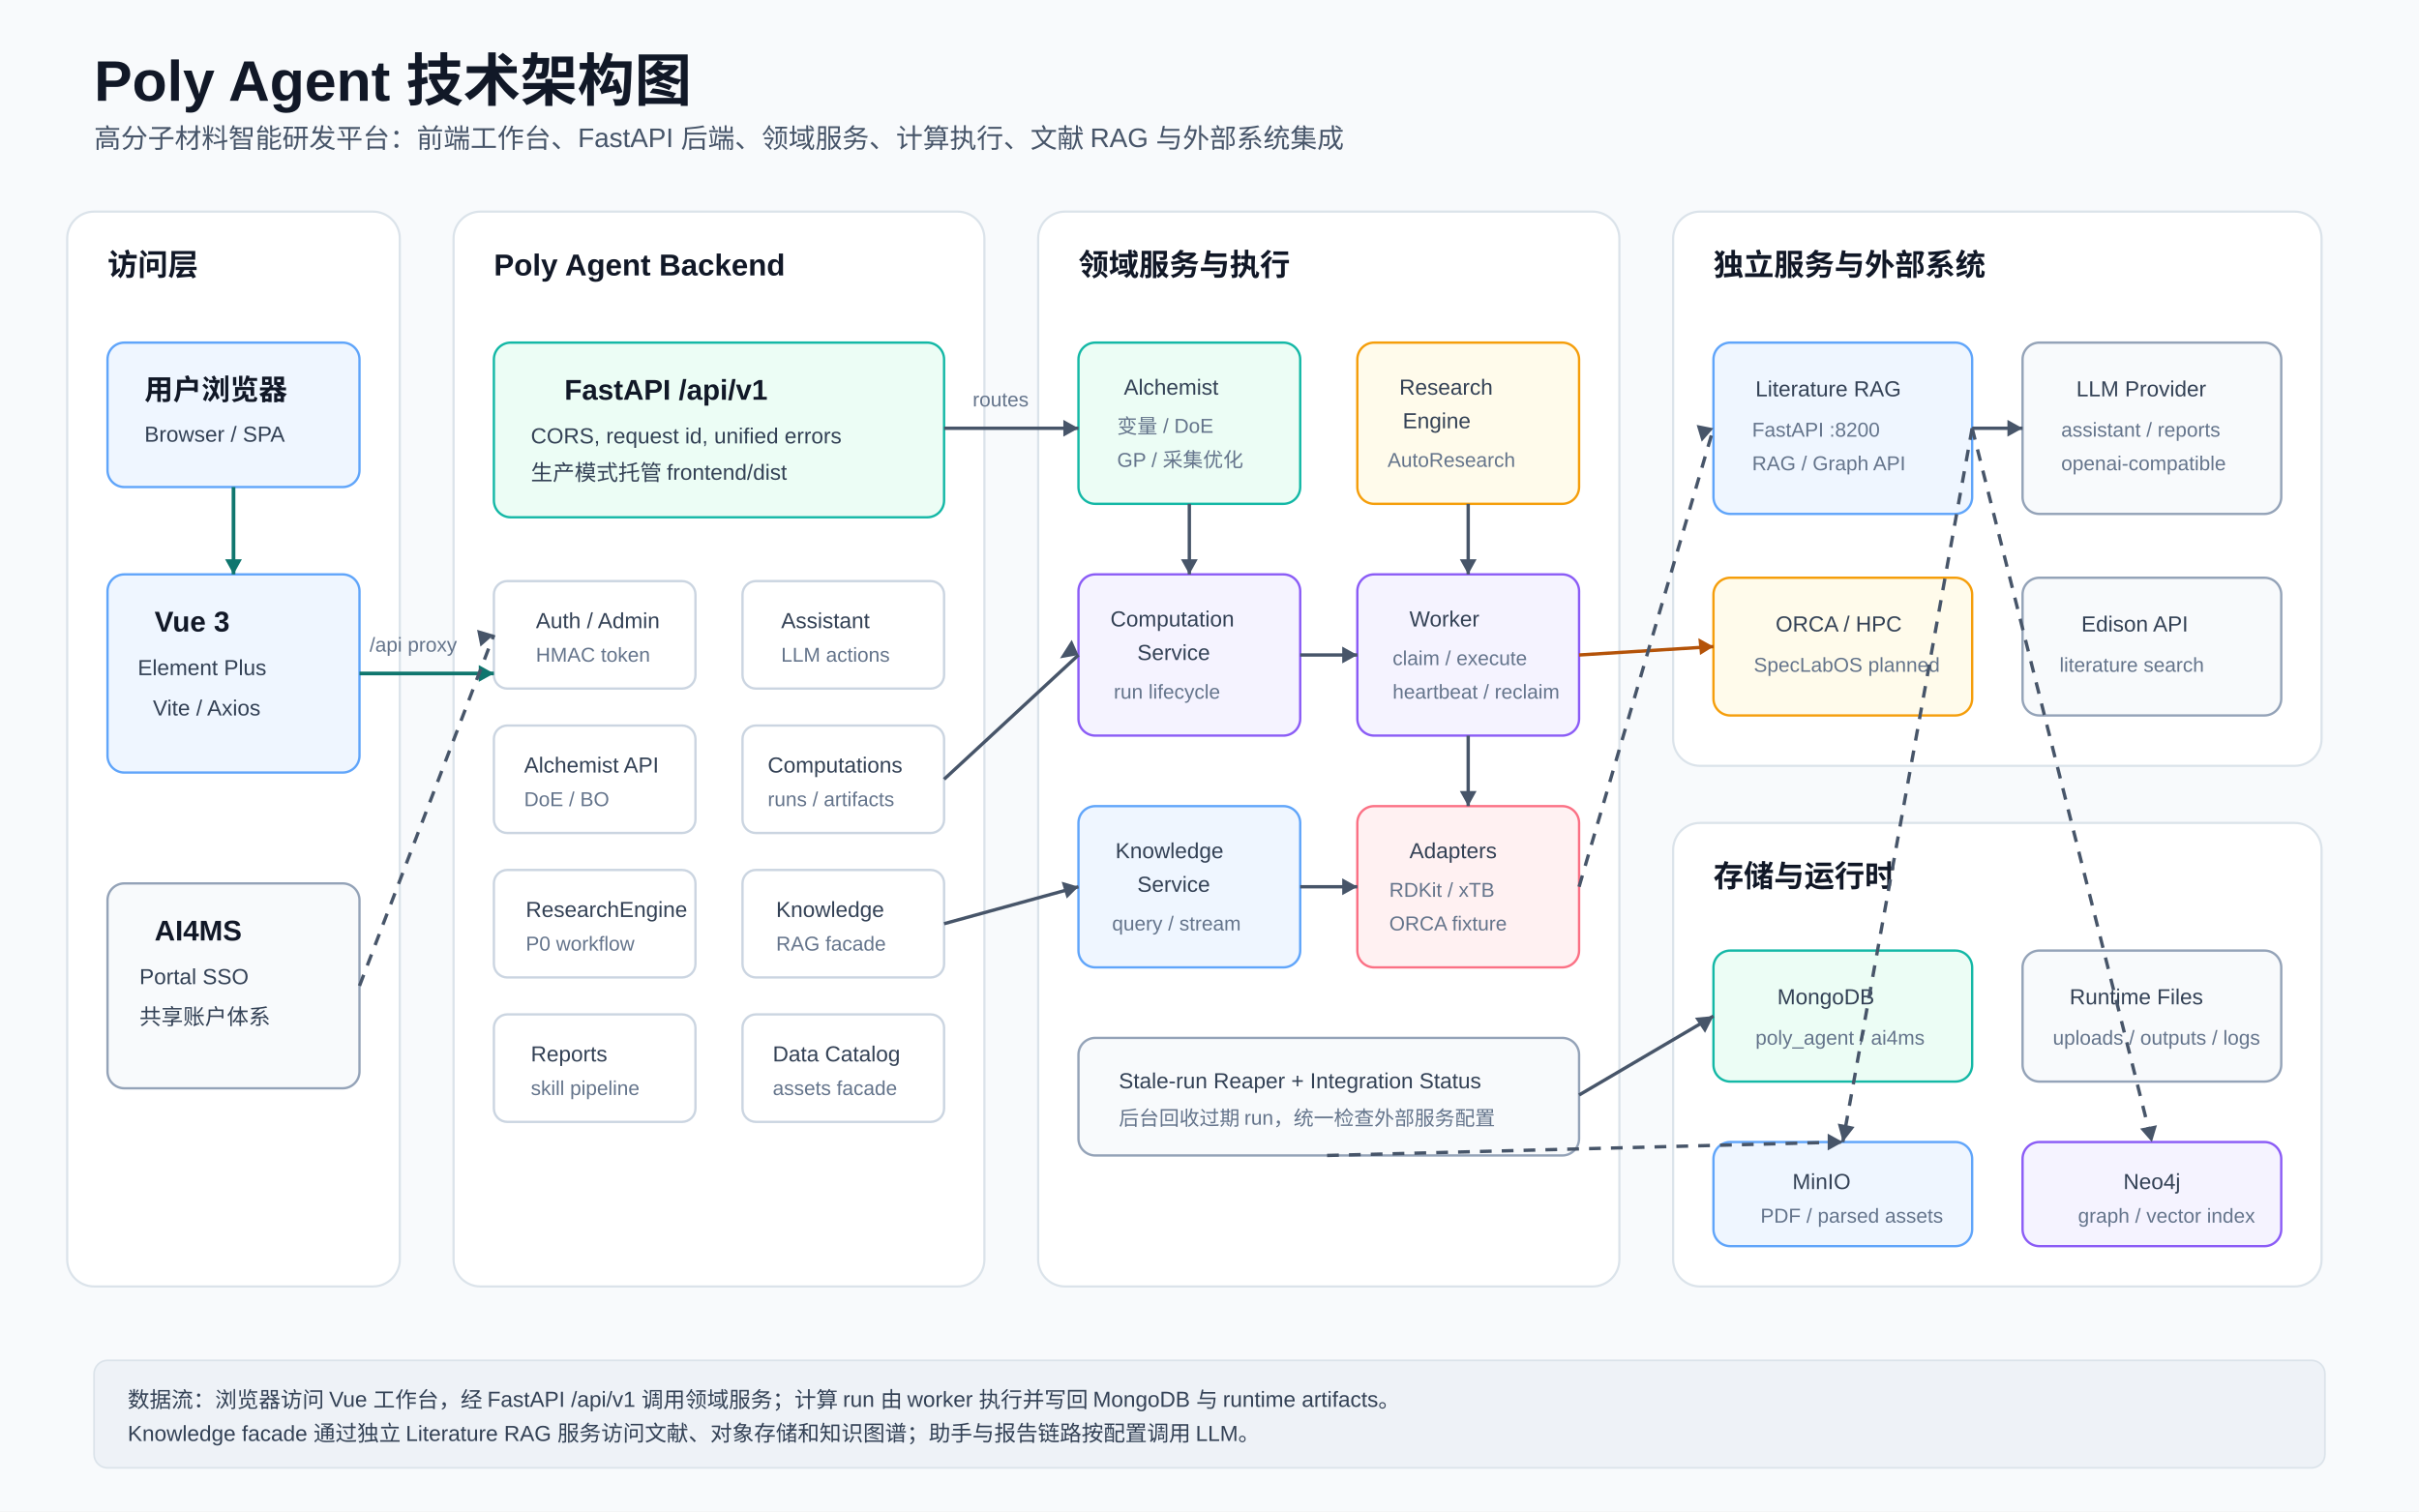
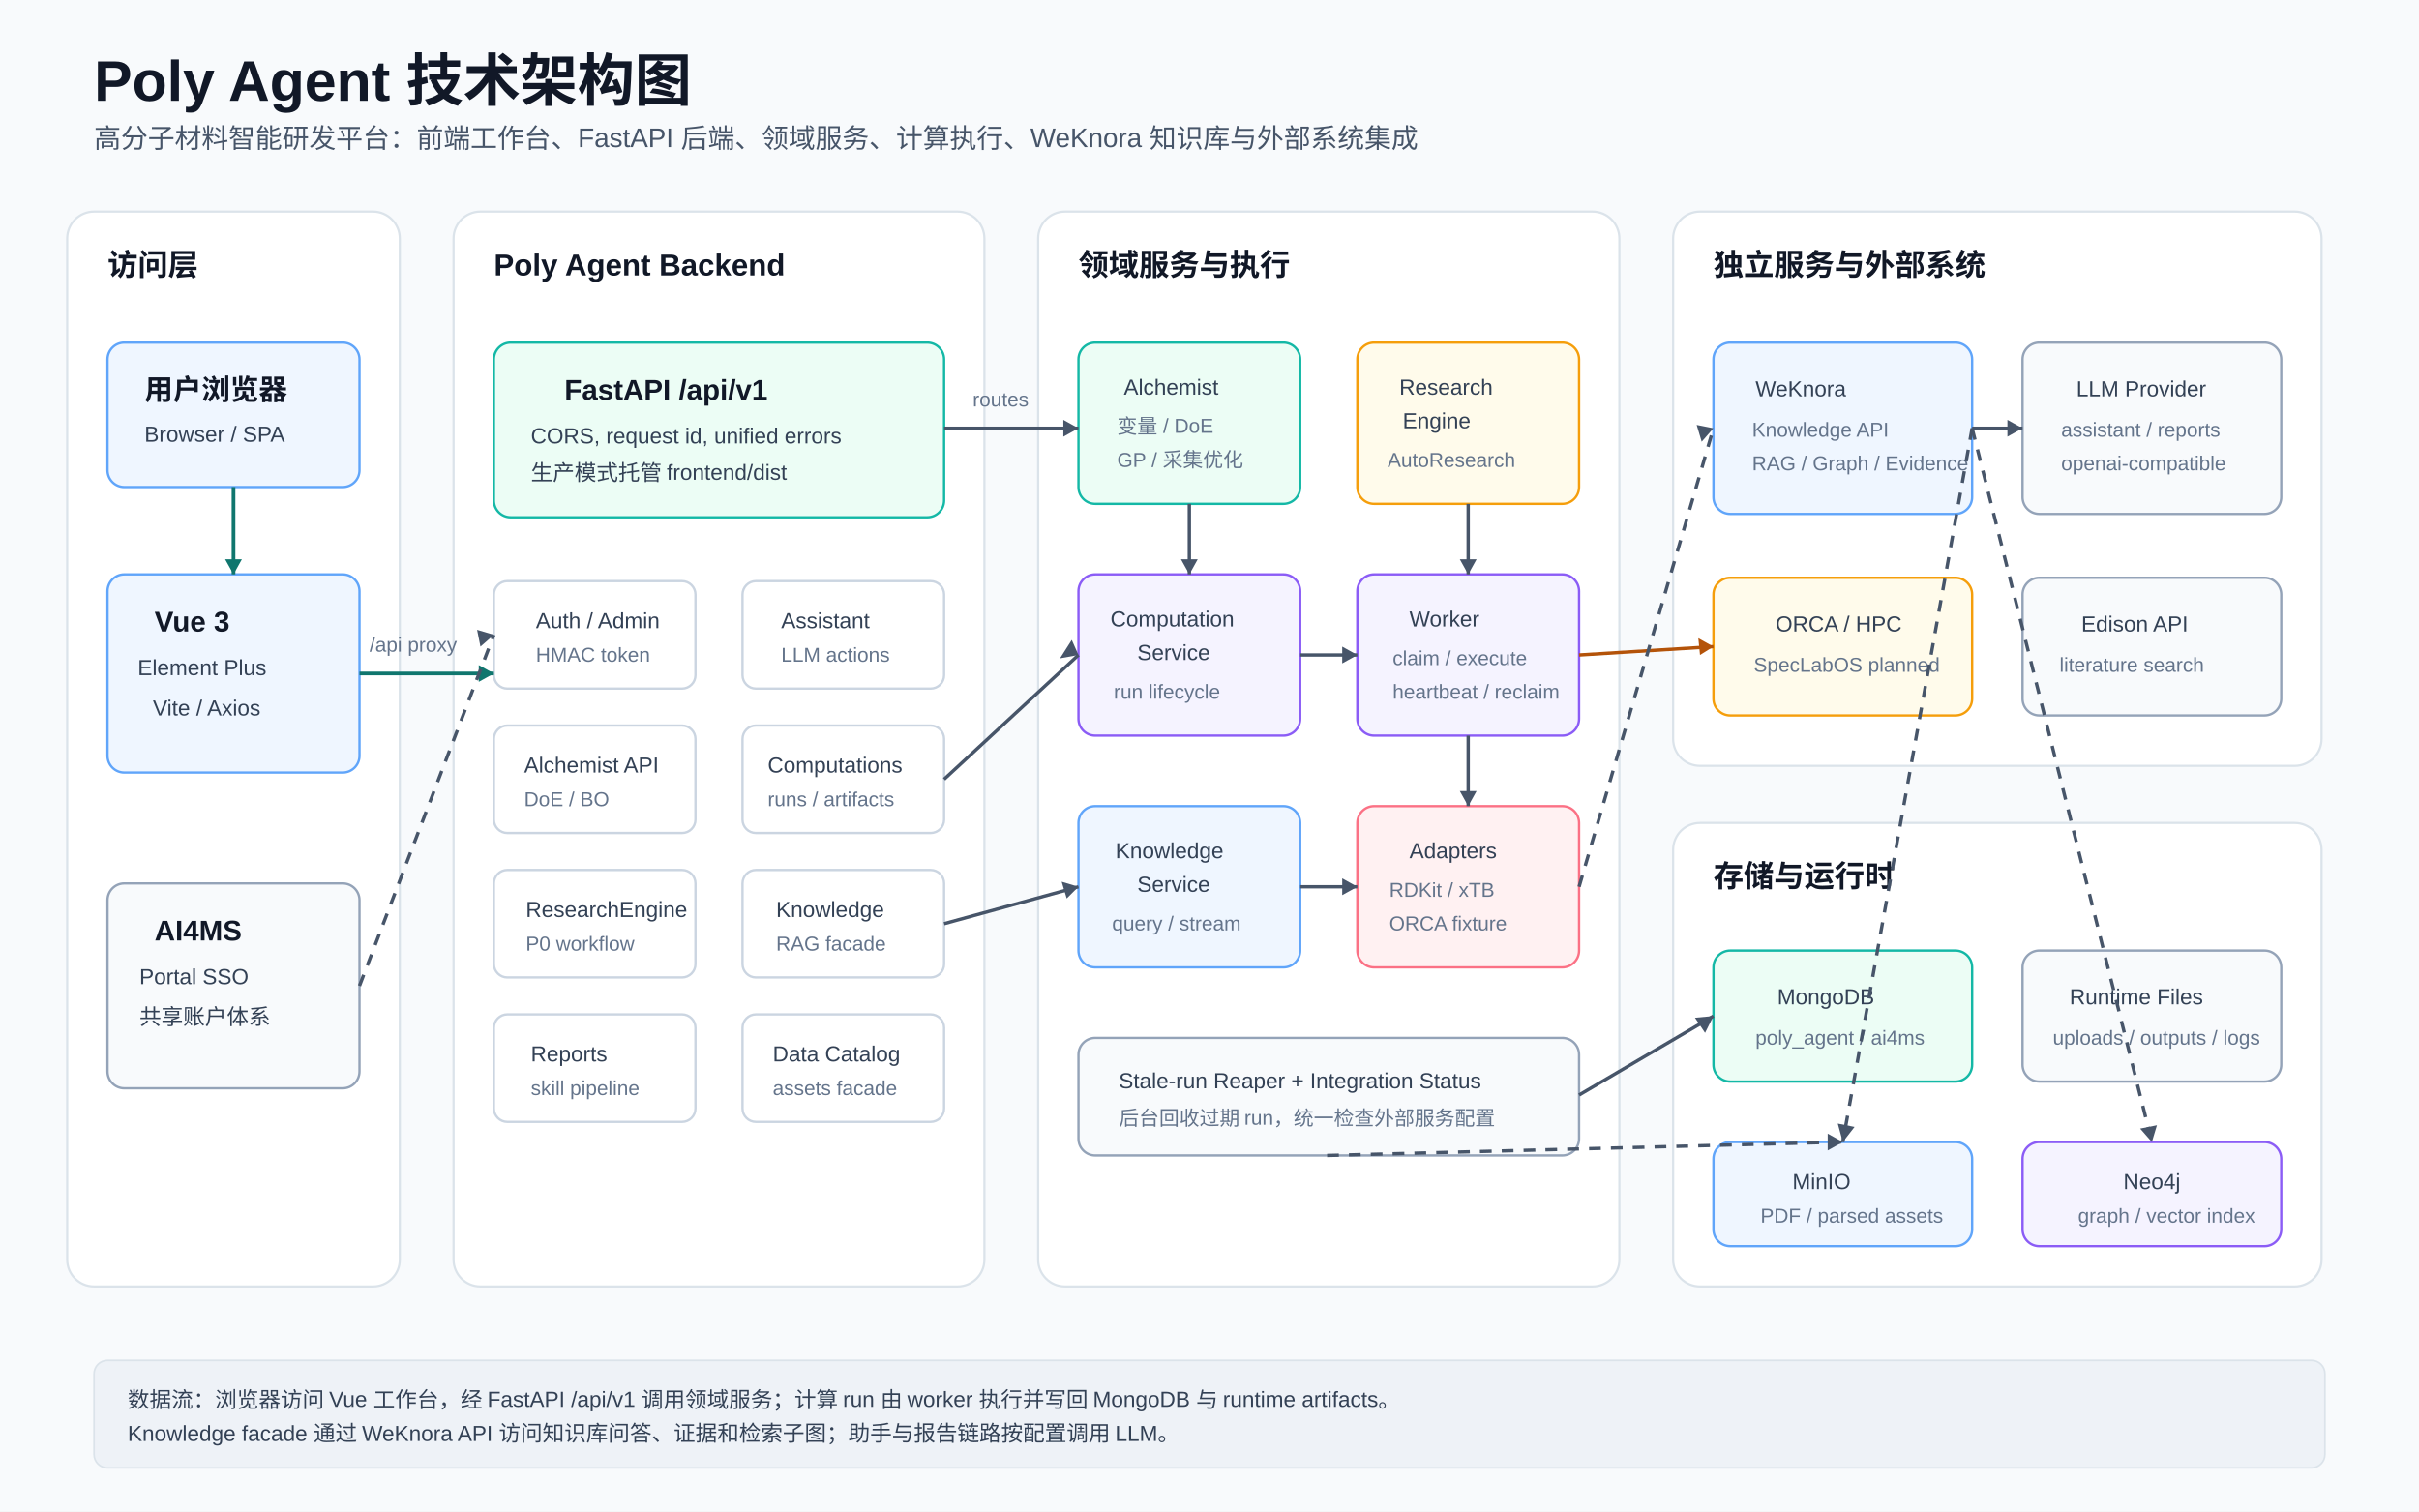
<svg xmlns="http://www.w3.org/2000/svg" width="1440" height="900" viewBox="0 0 1440 900" role="img" aria-labelledby="title desc">
  <style>
    text { font-family: Arial, "Noto Sans CJK SC", "Microsoft YaHei", "PingFang SC", sans-serif; }
    .title { font-size: 34px; font-weight: 700; fill: #111827; }
    .subtitle { font-size: 16px; font-weight: 500; fill: #475569; }
    .group { font-size: 18px; font-weight: 700; fill: #111827; }
    .label { font-size: 17px; font-weight: 700; fill: #111827; }
    .small { font-size: 13px; font-weight: 500; fill: #334155; }
    .tiny { font-size: 12px; font-weight: 500; fill: #64748b; }
  </style>
  <rect x="0" y="0" width="1440" height="900" fill="#f8fafc" />
  <text class="title" x="56" y="60">Poly Agent 技术架构图</text>
-   <text class="subtitle" x="56" y="88">高分子材料智能研发平台：前端工作台、FastAPI 后端、领域服务、计算执行、文献 RAG 与外部系统集成</text>
+   <text class="subtitle" x="56" y="88">高分子材料智能研发平台：前端工作台、FastAPI 后端、领域服务、计算执行、WeKnora 知识库与外部系统集成</text>
  <rect x="40" y="126" width="198" height="640" rx="16" fill="#ffffff" stroke="#dbe3ea" stroke-width="1.3" />
  <text class="group" x="64" y="164">访问层</text>
  <rect x="64" y="204" width="150" height="86" rx="10" fill="#eff6ff" stroke="#60a5fa" stroke-width="1.4" />
  <text class="label" x="86" y="238">用户浏览器</text>
  <text class="small" x="86" y="263">Browser / SPA</text>
  <rect x="64" y="342" width="150" height="118" rx="10" fill="#eff6ff" stroke="#60a5fa" stroke-width="1.4" />
  <text class="label" x="92" y="376">Vue 3</text>
  <text class="small" x="82" y="402">Element Plus</text>
  <text class="small" x="91" y="426">Vite / Axios</text>
  <rect x="64" y="526" width="150" height="122" rx="10" fill="#f8fafc" stroke="#94a3b8" stroke-width="1.4" />
  <text class="label" x="92" y="560">AI4MS</text>
  <text class="small" x="83" y="586">Portal SSO</text>
  <text class="small" x="83" y="610">共享账户体系</text>
  <rect x="270" y="126" width="316" height="640" rx="16" fill="#ffffff" stroke="#dbe3ea" stroke-width="1.3" />
  <text class="group" x="294" y="164">Poly Agent Backend</text>
  <rect x="294" y="204" width="268" height="104" rx="10" fill="#ecfdf5" stroke="#14b8a6" stroke-width="1.4" />
  <text class="label" x="336" y="238">FastAPI /api/v1</text>
  <text class="small" x="316" y="264">CORS, request id, unified errors</text>
  <text class="small" x="316" y="286">生产模式托管 frontend/dist</text>
  <rect x="294" y="346" width="120" height="64" rx="8" fill="#ffffff" stroke="#cbd5e1" stroke-width="1.4" />
  <text class="small" x="319" y="374">Auth / Admin</text>
  <text class="tiny" x="319" y="394">HMAC token</text>
  <rect x="442" y="346" width="120" height="64" rx="8" fill="#ffffff" stroke="#cbd5e1" stroke-width="1.4" />
  <text class="small" x="465" y="374">Assistant</text>
  <text class="tiny" x="465" y="394">LLM actions</text>
  <rect x="294" y="432" width="120" height="64" rx="8" fill="#ffffff" stroke="#cbd5e1" stroke-width="1.4" />
  <text class="small" x="312" y="460">Alchemist API</text>
  <text class="tiny" x="312" y="480">DoE / BO</text>
  <rect x="442" y="432" width="120" height="64" rx="8" fill="#ffffff" stroke="#cbd5e1" stroke-width="1.4" />
  <text class="small" x="457" y="460">Computations</text>
  <text class="tiny" x="457" y="480">runs / artifacts</text>
  <rect x="294" y="518" width="120" height="64" rx="8" fill="#ffffff" stroke="#cbd5e1" stroke-width="1.4" />
  <text class="small" x="313" y="546">ResearchEngine</text>
  <text class="tiny" x="313" y="566">P0 workflow</text>
  <rect x="442" y="518" width="120" height="64" rx="8" fill="#ffffff" stroke="#cbd5e1" stroke-width="1.4" />
  <text class="small" x="462" y="546">Knowledge</text>
  <text class="tiny" x="462" y="566">RAG facade</text>
  <rect x="294" y="604" width="120" height="64" rx="8" fill="#ffffff" stroke="#cbd5e1" stroke-width="1.4" />
  <text class="small" x="316" y="632">Reports</text>
  <text class="tiny" x="316" y="652">skill pipeline</text>
  <rect x="442" y="604" width="120" height="64" rx="8" fill="#ffffff" stroke="#cbd5e1" stroke-width="1.4" />
  <text class="small" x="460" y="632">Data Catalog</text>
  <text class="tiny" x="460" y="652">assets facade</text>
  <rect x="618" y="126" width="346" height="640" rx="16" fill="#ffffff" stroke="#dbe3ea" stroke-width="1.3" />
  <text class="group" x="642" y="164">领域服务与执行</text>
  <rect x="642" y="204" width="132" height="96" rx="10" fill="#ecfdf5" stroke="#14b8a6" stroke-width="1.4" />
  <text class="small" x="669" y="235">Alchemist</text>
  <text class="tiny" x="665" y="258">变量 / DoE</text>
  <text class="tiny" x="665" y="278">GP / 采集优化</text>
  <rect x="808" y="204" width="132" height="96" rx="10" fill="#fffbeb" stroke="#f59e0b" stroke-width="1.4" />
  <text class="small" x="833" y="235">Research</text>
  <text class="small" x="835" y="255">Engine</text>
  <text class="tiny" x="826" y="278">AutoResearch</text>
  <rect x="642" y="342" width="132" height="96" rx="10" fill="#f5f3ff" stroke="#8b5cf6" stroke-width="1.4" />
  <text class="small" x="661" y="373">Computation</text>
  <text class="small" x="677" y="393">Service</text>
  <text class="tiny" x="663" y="416">run lifecycle</text>
  <rect x="808" y="342" width="132" height="96" rx="10" fill="#f5f3ff" stroke="#8b5cf6" stroke-width="1.4" />
  <text class="small" x="839" y="373">Worker</text>
  <text class="tiny" x="829" y="396">claim / execute</text>
  <text class="tiny" x="829" y="416">heartbeat / reclaim</text>
  <rect x="642" y="480" width="132" height="96" rx="10" fill="#eff6ff" stroke="#60a5fa" stroke-width="1.4" />
  <text class="small" x="664" y="511">Knowledge</text>
  <text class="small" x="677" y="531">Service</text>
  <text class="tiny" x="662" y="554">query / stream</text>
  <rect x="808" y="480" width="132" height="96" rx="10" fill="#fff1f2" stroke="#fb7185" stroke-width="1.4" />
  <text class="small" x="839" y="511">Adapters</text>
  <text class="tiny" x="827" y="534">RDKit / xTB</text>
  <text class="tiny" x="827" y="554">ORCA fixture</text>
  <rect x="642" y="618" width="298" height="70" rx="10" fill="#f8fafc" stroke="#94a3b8" stroke-width="1.4" />
  <text class="small" x="666" y="648">Stale-run Reaper + Integration Status</text>
  <text class="tiny" x="666" y="670">后台回收过期 run，统一检查外部服务配置</text>
  <rect x="996" y="126" width="386" height="330" rx="16" fill="#ffffff" stroke="#dbe3ea" stroke-width="1.3" />
  <text class="group" x="1020" y="164">独立服务与外部系统</text>
  <rect x="1020" y="204" width="154" height="102" rx="10" fill="#eff6ff" stroke="#60a5fa" stroke-width="1.4" />
-   <text class="small" x="1045" y="236">Literature RAG</text>
-   <text class="tiny" x="1043" y="260">FastAPI :8200</text>
-   <text class="tiny" x="1043" y="280">RAG / Graph API</text>
+   <text class="small" x="1045" y="236">WeKnora</text>
+   <text class="tiny" x="1043" y="260">Knowledge API</text>
+   <text class="tiny" x="1043" y="280">RAG / Graph / Evidence</text>
  <rect x="1204" y="204" width="154" height="102" rx="10" fill="#f8fafc" stroke="#94a3b8" stroke-width="1.4" />
  <text class="small" x="1236" y="236">LLM Provider</text>
  <text class="tiny" x="1227" y="260">assistant / reports</text>
  <text class="tiny" x="1227" y="280">openai-compatible</text>
  <rect x="1020" y="344" width="154" height="82" rx="10" fill="#fffbeb" stroke="#f59e0b" stroke-width="1.4" />
  <text class="small" x="1057" y="376">ORCA / HPC</text>
  <text class="tiny" x="1044" y="400">SpecLabOS planned</text>
  <rect x="1204" y="344" width="154" height="82" rx="10" fill="#f8fafc" stroke="#94a3b8" stroke-width="1.4" />
  <text class="small" x="1239" y="376">Edison API</text>
  <text class="tiny" x="1226" y="400">literature search</text>
  <rect x="996" y="490" width="386" height="276" rx="16" fill="#ffffff" stroke="#dbe3ea" stroke-width="1.3" />
  <text class="group" x="1020" y="528">存储与运行时</text>
  <rect x="1020" y="566" width="154" height="78" rx="10" fill="#ecfdf5" stroke="#14b8a6" stroke-width="1.4" />
  <text class="small" x="1058" y="598">MongoDB</text>
  <text class="tiny" x="1045" y="622">poly_agent / ai4ms</text>
  <rect x="1204" y="566" width="154" height="78" rx="10" fill="#f8fafc" stroke="#94a3b8" stroke-width="1.4" />
  <text class="small" x="1232" y="598">Runtime Files</text>
  <text class="tiny" x="1222" y="622">uploads / outputs / logs</text>
  <rect x="1020" y="680" width="154" height="62" rx="10" fill="#eff6ff" stroke="#60a5fa" stroke-width="1.4" />
  <text class="small" x="1067" y="708">MinIO</text>
  <text class="tiny" x="1048" y="728">PDF / parsed assets</text>
  <rect x="1204" y="680" width="154" height="62" rx="10" fill="#f5f3ff" stroke="#8b5cf6" stroke-width="1.4" />
  <text class="small" x="1264" y="708">Neo4j</text>
  <text class="tiny" x="1237" y="728">graph / vector index</text>
  <line x1="139" y1="290" x2="139" y2="342" stroke="#0f766e" stroke-width="2.2" />
  <polygon points="139,342 134,333 144,333" fill="#0f766e" />
  <line x1="214" y1="401" x2="294" y2="401" stroke="#0f766e" stroke-width="2.2" />
  <polygon points="294,401 285,396 285,406" fill="#0f766e" />
  <text class="tiny" x="220" y="388">/api proxy</text>
  <line x1="562" y1="255" x2="642" y2="255" stroke="#475569" stroke-width="2" />
  <polygon points="642,255 633,250 633,260" fill="#475569" />
  <text class="tiny" x="579" y="242">routes</text>
  <line x1="562" y1="464" x2="642" y2="390" stroke="#475569" stroke-width="2" />
  <polygon points="642,390 631,392 638,381" fill="#475569" />
  <line x1="562" y1="550" x2="642" y2="528" stroke="#475569" stroke-width="2" />
  <polygon points="642,528 632,525 635,535" fill="#475569" />
  <line x1="774" y1="390" x2="808" y2="390" stroke="#475569" stroke-width="2" />
  <polygon points="808,390 799,385 799,395" fill="#475569" />
  <line x1="940" y1="390" x2="1020" y2="385" stroke="#b45309" stroke-width="2" />
  <polygon points="1020,385 1011,380 1012,390" fill="#b45309" />
  <line x1="940" y1="528" x2="1020" y2="255" stroke="#475569" stroke-width="2" stroke-dasharray="7 6" />
  <polygon points="1020,255 1013,263 1010,253" fill="#475569" />
  <line x1="774" y1="528" x2="808" y2="528" stroke="#475569" stroke-width="2" />
  <polygon points="808,528 799,523 799,533" fill="#475569" />
  <line x1="874" y1="438" x2="874" y2="480" stroke="#475569" stroke-width="2" />
  <polygon points="874,480 869,471 879,471" fill="#475569" />
  <line x1="708" y1="300" x2="708" y2="342" stroke="#475569" stroke-width="2" />
  <polygon points="708,342 703,333 713,333" fill="#475569" />
  <line x1="874" y1="300" x2="874" y2="342" stroke="#475569" stroke-width="2" />
  <polygon points="874,342 869,333 879,333" fill="#475569" />
  <line x1="790" y1="688" x2="1097" y2="680" stroke="#475569" stroke-width="2" stroke-dasharray="7 6" />
  <polygon points="1097,680 1088,675 1088,685" fill="#475569" />
  <line x1="940" y1="652" x2="1020" y2="605" stroke="#475569" stroke-width="2" />
  <polygon points="1020,605 1009,606 1015,615" fill="#475569" />
  <line x1="1174" y1="255" x2="1204" y2="255" stroke="#475569" stroke-width="2" />
  <polygon points="1204,255 1195,250 1195,260" fill="#475569" />
  <line x1="1174" y1="255" x2="1097" y2="680" stroke="#475569" stroke-width="2" stroke-dasharray="7 6" />
  <polygon points="1097,680 1094,669 1104,671" fill="#475569" />
  <line x1="1174" y1="255" x2="1281" y2="680" stroke="#475569" stroke-width="2" stroke-dasharray="7 6" />
  <polygon points="1281,680 1274,672 1284,670" fill="#475569" />
  <line x1="214" y1="587" x2="294" y2="378" stroke="#475569" stroke-width="2" stroke-dasharray="7 6" />
  <polygon points="294,378 286,385 284,375" fill="#475569" />
  <rect x="56" y="810" width="1328" height="64" rx="8" fill="#eef2f7" stroke="#dbe3ea" stroke-width="1" />
  <text class="small" x="76" y="838">数据流：浏览器访问 Vue 工作台，经 FastAPI /api/v1 调用领域服务；计算 run 由 worker 执行并写回 MongoDB 与 runtime artifacts。</text>
-   <text class="small" x="76" y="858">Knowledge facade 通过独立 Literature RAG 服务访问文献、对象存储和知识图谱；助手与报告链路按配置调用 LLM。</text>
+   <text class="small" x="76" y="858">Knowledge facade 通过 WeKnora API 访问知识库问答、证据和检索子图；助手与报告链路按配置调用 LLM。</text>
</svg>
